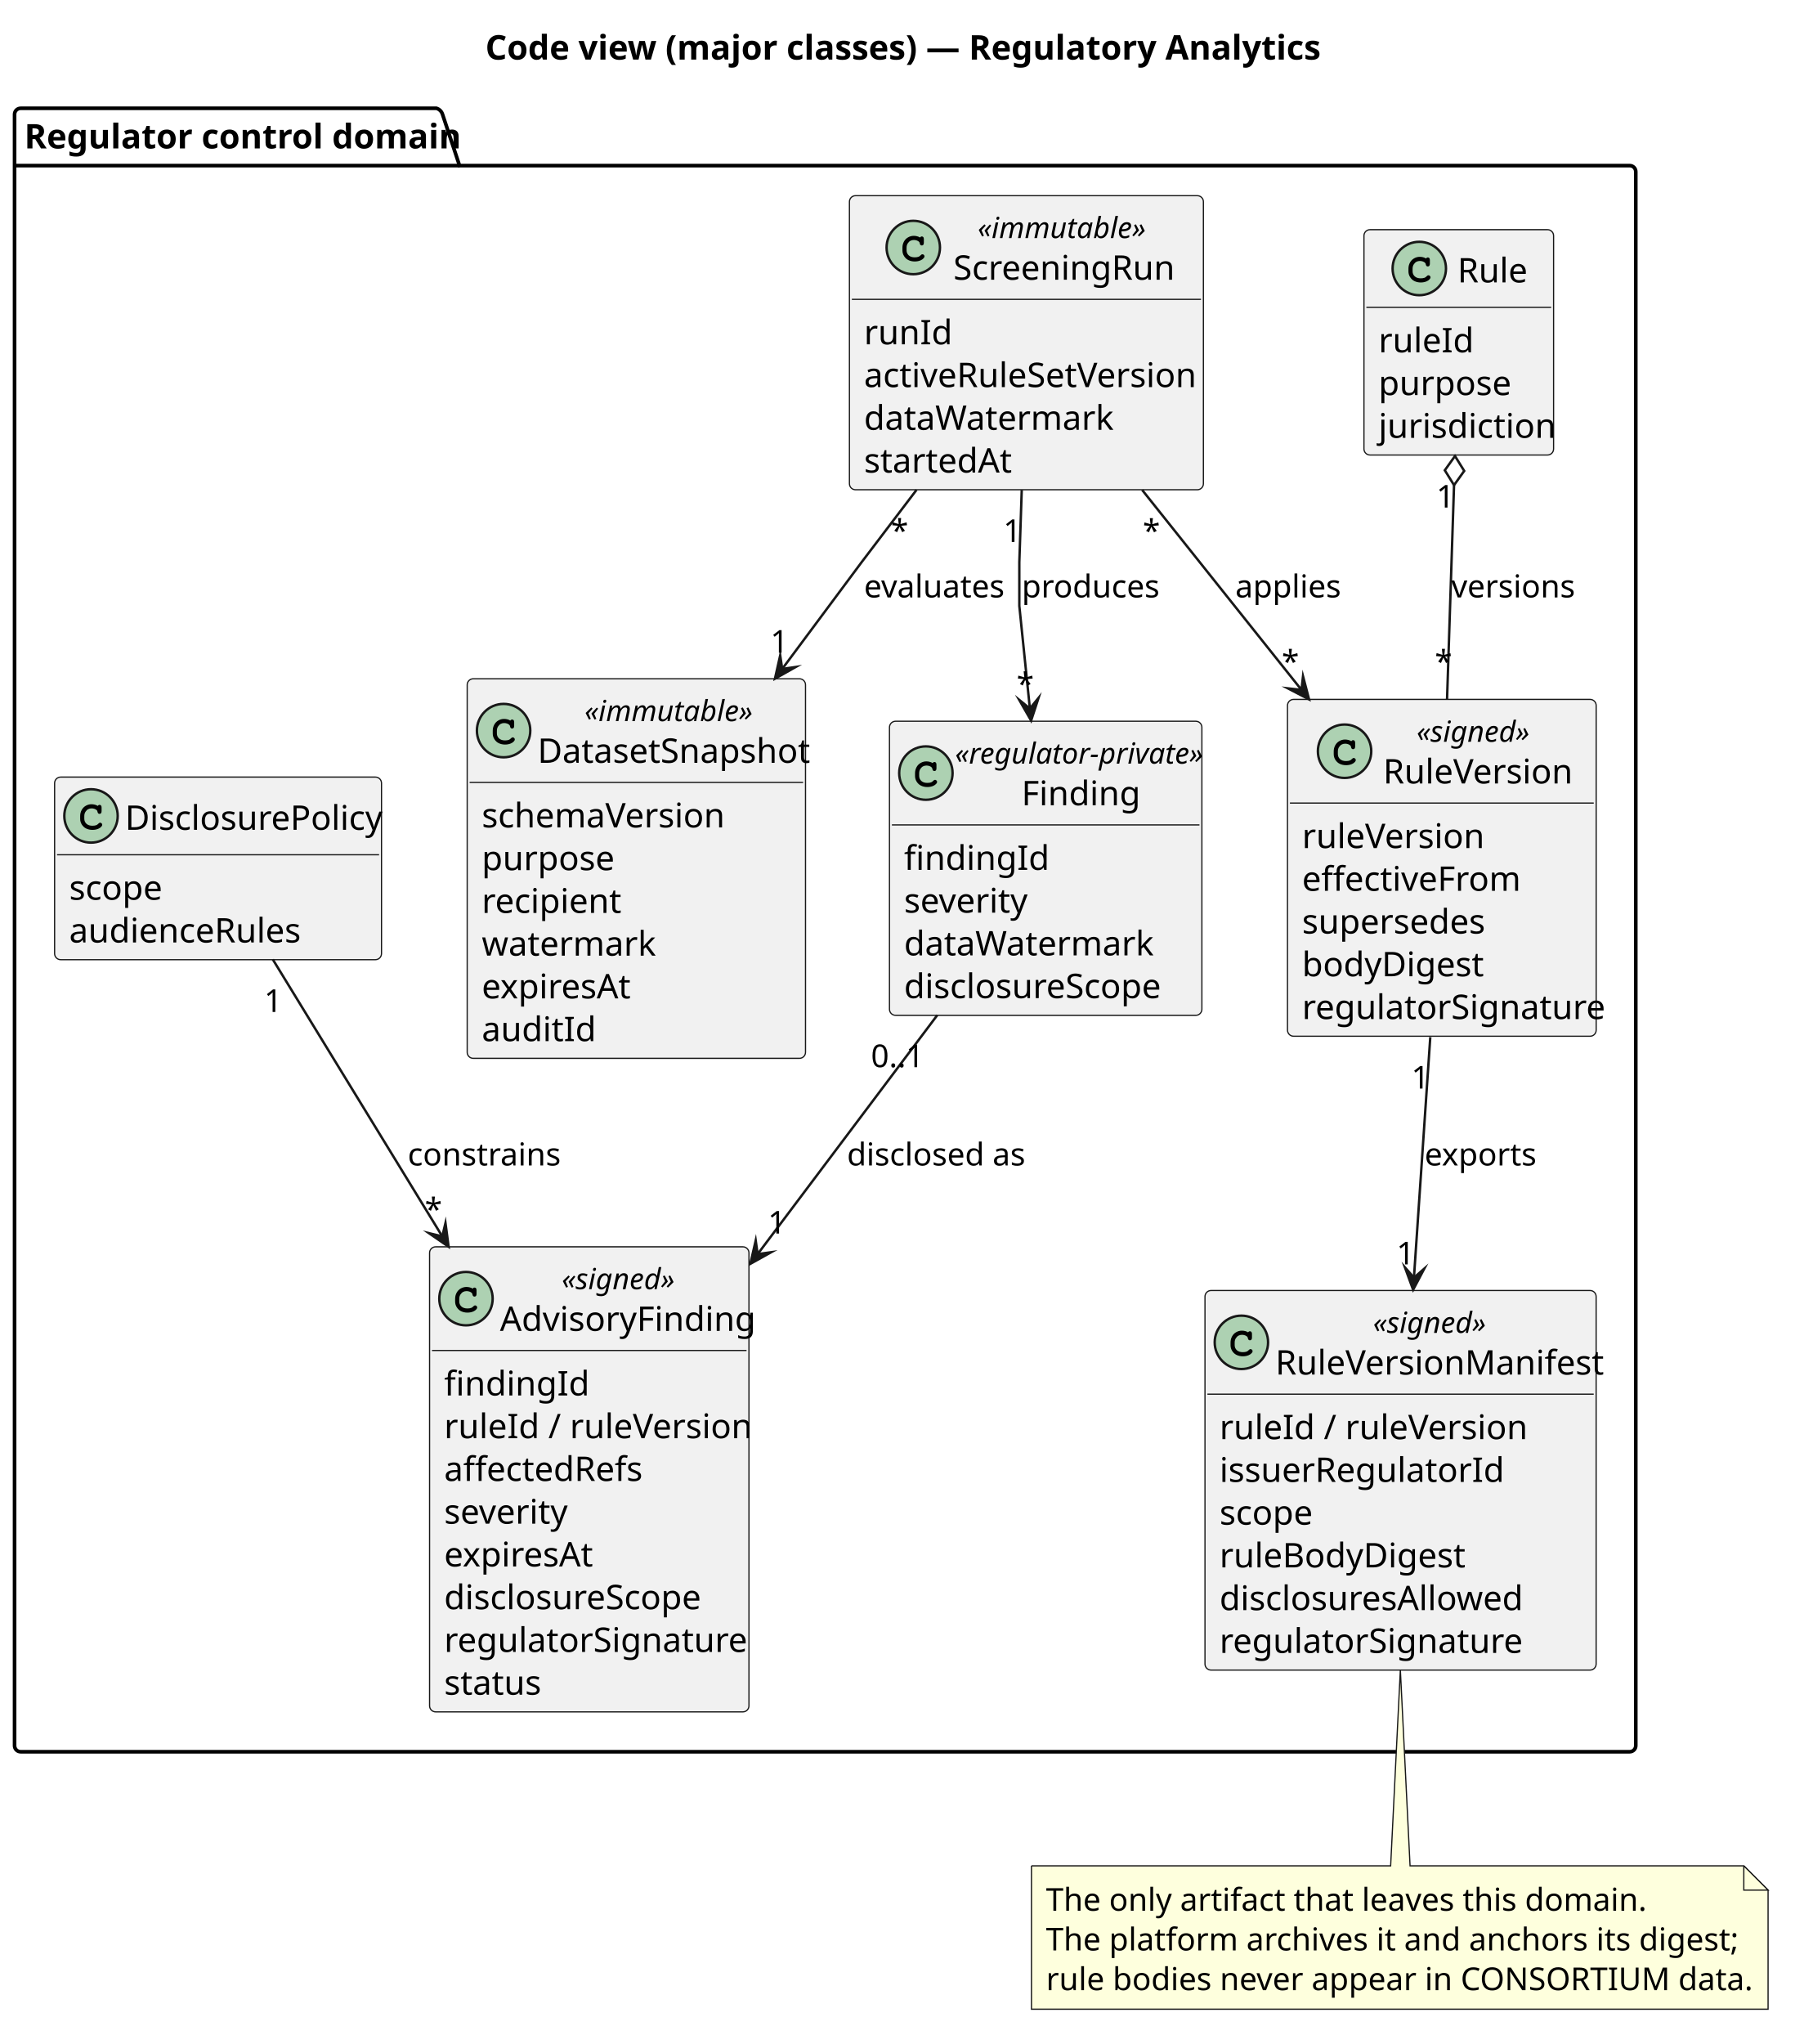
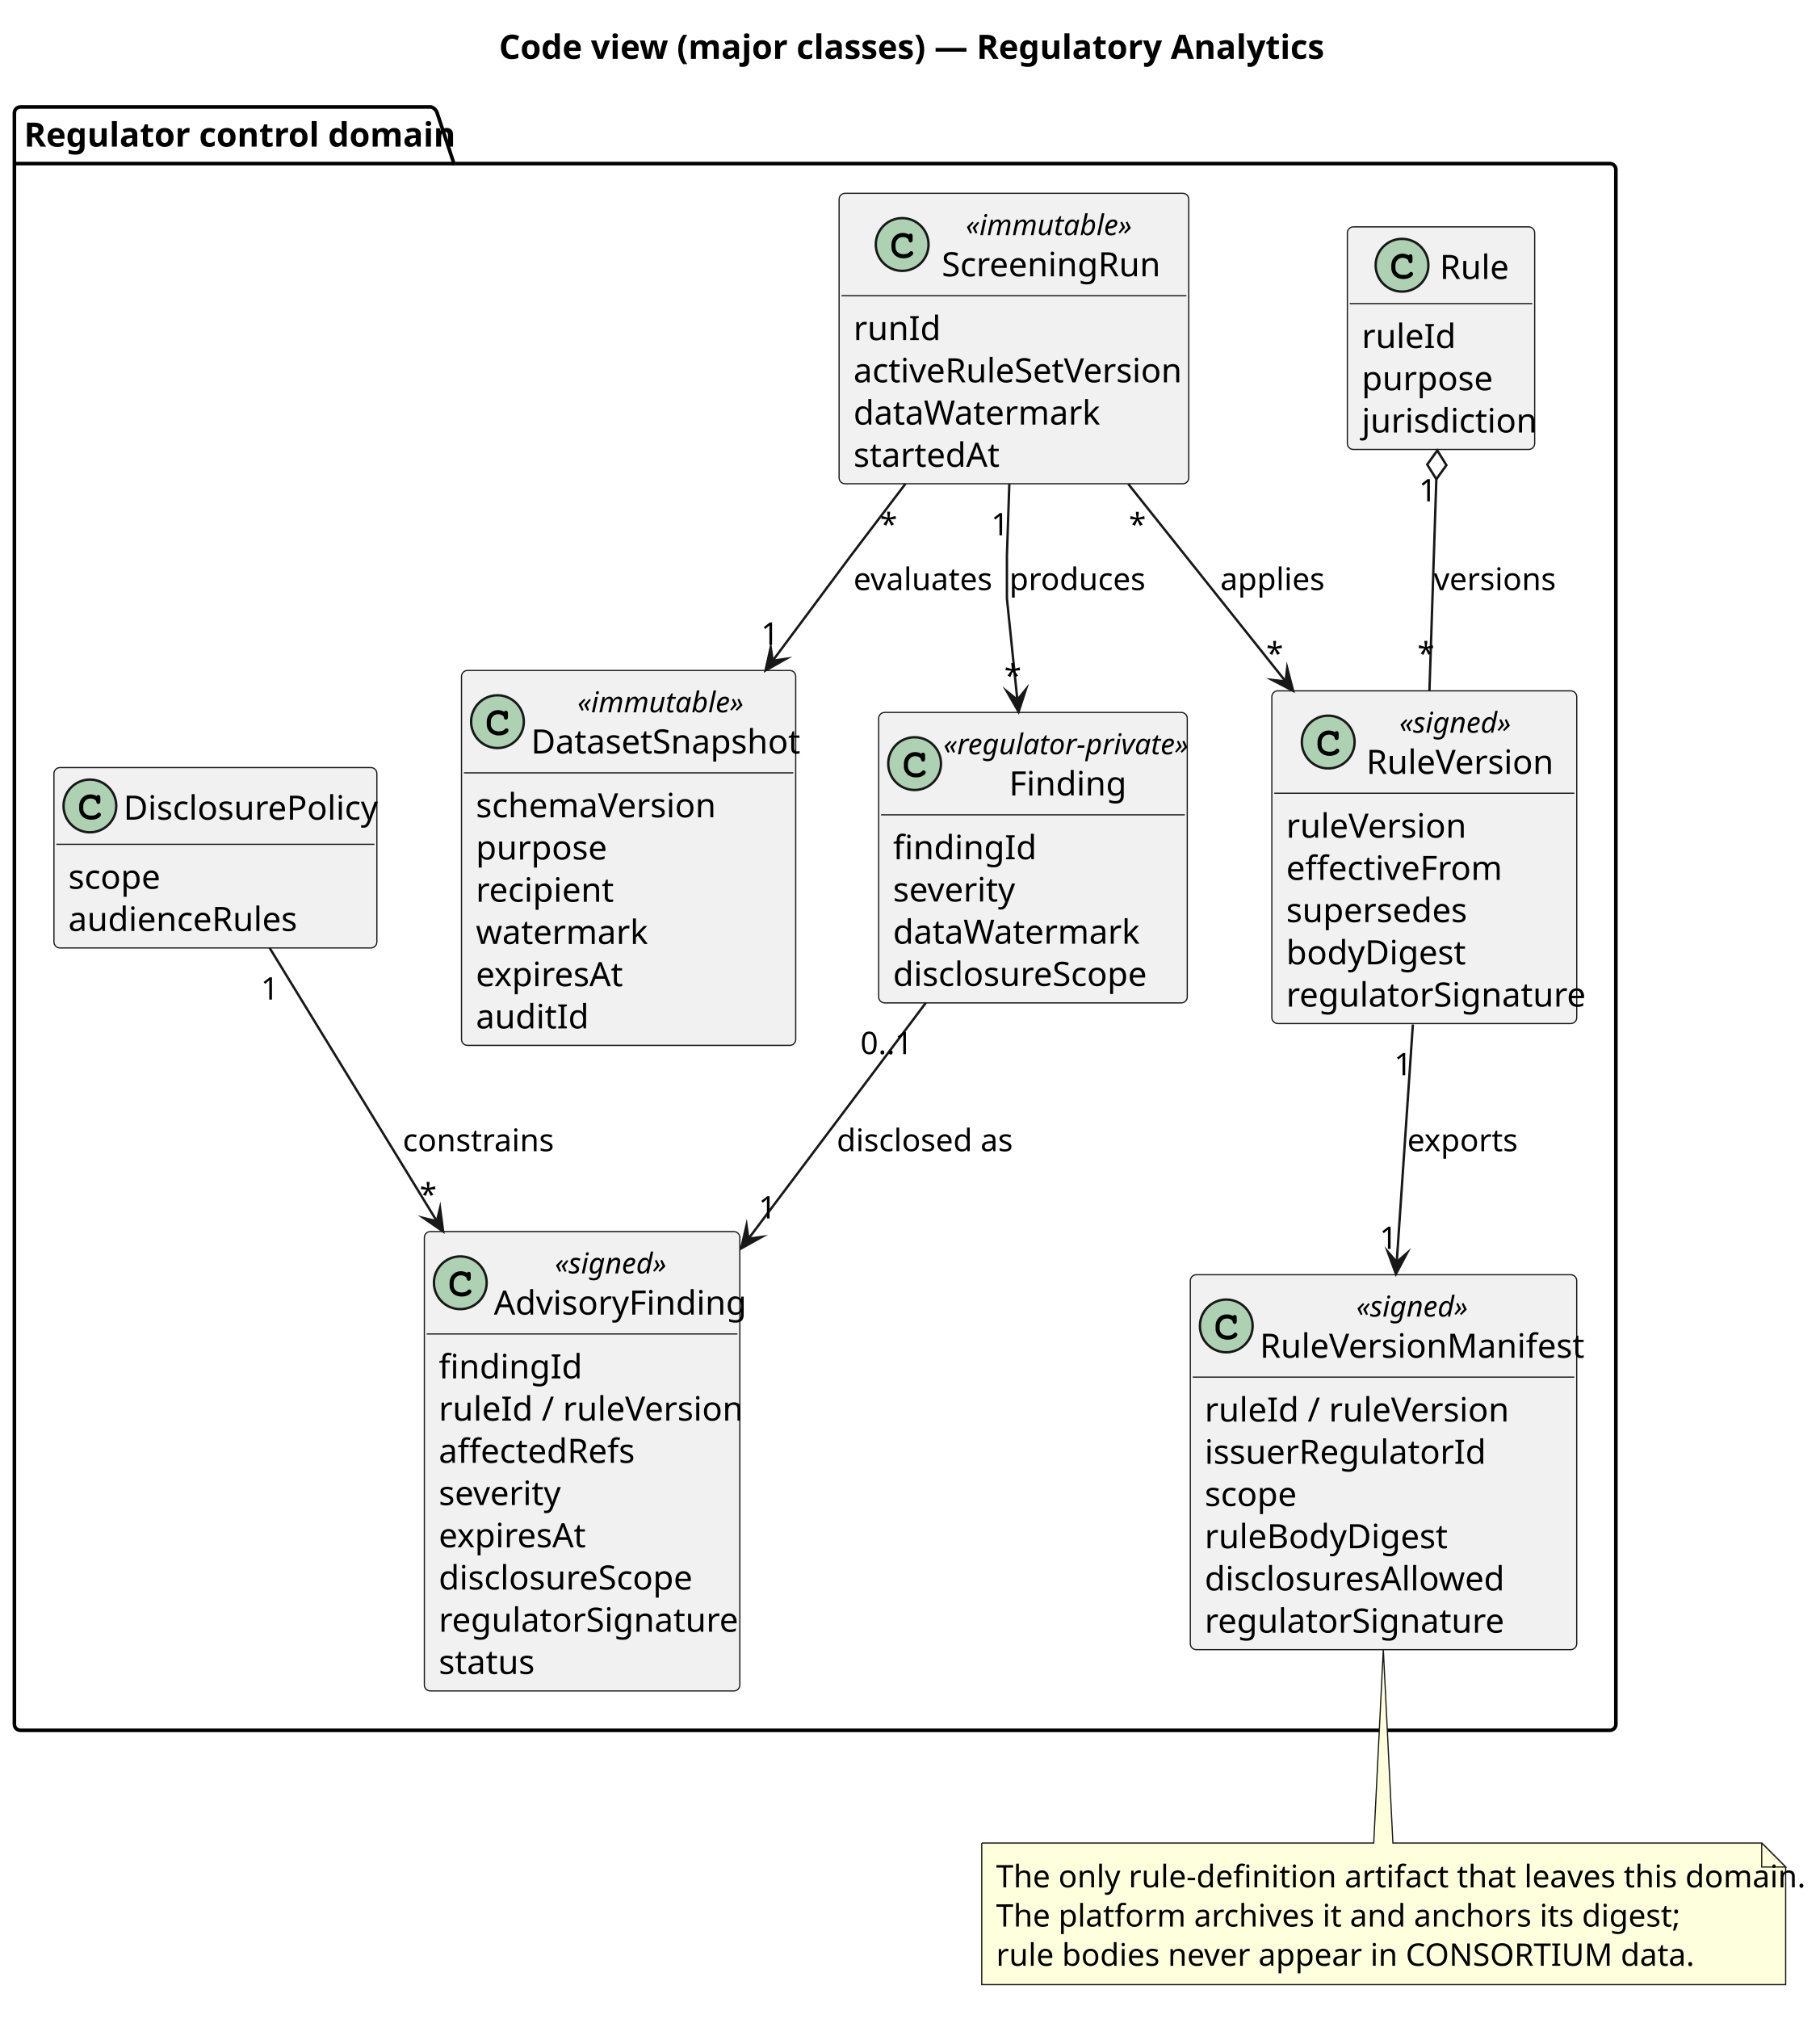
- <svg xmlns="http://www.w3.org/2000/svg" version="1.1" data-diagram-type="CLASS" style="width:743px;height:842px;background:#FFFFFF;" width="743px" height="842px" viewBox="0 0 743 842" zoomAndPan="magnify" preserveAspectRatio="none" contentStyleType="text/css">
+ <svg xmlns="http://www.w3.org/2000/svg" version="1.1" data-diagram-type="CLASS" style="width:759px;height:842px;background:#FFFFFF;" width="759px" height="842px" viewBox="0 0 759 842" zoomAndPan="magnify" preserveAspectRatio="none" contentStyleType="text/css">
  <defs />
  <g font-family="sans-serif" lengthAdjust="spacing">
    <g class="title" data-source-line="2">
-       <text x="199.981" y="24.533" fill="#000" font-size="14" textLength="336.554" font-weight="700">Code view (major classes) — Regulatory Analytics</text>
+       <text x="208.138" y="24.533" fill="#000" font-size="14" textLength="336.554" font-weight="700">Code view (major classes) — Regulatory Analytics</text>
    </g>
    <g class="cluster" data-qualified-name="Regulator control domain" id="ent0001" data-source-line="7">
      <path d="M8.5,44.609 L179.838,44.609 A3.75,3.75 0 0 1 182.338,47.109 L189.338,68.219 L671.5,68.219 A2.5,2.5 0 0 1 674,70.719 L674,719.109 A2.5,2.5 0 0 1 671.5,721.609 L8.5,721.609 A2.5,2.5 0 0 1 6,719.109 L6,47.109 A2.5,2.5 0 0 1 8.5,44.609" style="stroke:#000;stroke-width:1.5;" fill="none" />
      <line x1="6" y1="68.219" x2="189.338" y2="68.219" style="stroke:#000;stroke-width:1.5;" />
      <text x="10" y="61.143" fill="#000" font-size="14" textLength="170.338" font-weight="700">Regulator control domain</text>
    </g>
    <g class="entity" data-qualified-name="Regulator control domain.Rule" id="ent0002" data-source-line="9">
      <rect x="562" y="94.609" width="78.138" height="92.828" fill="#F1F1F1" style="stroke:#181818;stroke-width:0.5;" rx="2.5" ry="2.5" />
      <ellipse cx="584.805" cy="110.609" rx="11" ry="11" fill="#ADD1B2" style="stroke:#181818;stroke-width:1;" />
      <path d="M587.571,106.484 Q587.727,106.266 587.915,106.156 Q588.102,106.047 588.321,106.047 Q588.696,106.047 588.93,106.313 Q589.165,106.563 589.165,107.172 L589.165,108.625 Q589.165,109.234 588.93,109.5 Q588.696,109.766 588.321,109.766 Q587.977,109.766 587.774,109.563 Q587.571,109.375 587.461,108.859 Q587.415,108.5 587.227,108.313 Q586.899,107.938 586.29,107.719 Q585.68,107.5 585.055,107.5 Q584.29,107.5 583.649,107.828 Q583.024,108.156 582.524,108.906 Q582.04,109.656 582.04,110.688 L582.04,111.781 Q582.04,113.016 582.93,113.844 Q583.821,114.656 585.415,114.656 Q586.352,114.656 587.008,114.406 Q587.399,114.25 587.821,113.813 Q588.086,113.547 588.227,113.469 Q588.383,113.391 588.586,113.391 Q588.915,113.391 589.165,113.656 Q589.43,113.906 589.43,114.25 Q589.43,114.594 589.086,115 Q588.586,115.578 587.79,115.906 Q586.711,116.359 585.415,116.359 Q583.899,116.359 582.696,115.734 Q581.711,115.234 581.024,114.172 Q580.336,113.094 580.336,111.813 L580.336,110.656 Q580.336,109.328 580.946,108.188 Q581.571,107.031 582.665,106.422 Q583.758,105.797 584.993,105.797 Q585.727,105.797 586.368,105.969 Q587.024,106.125 587.571,106.484 Z " fill="#000" />
      <text x="600.54" y="116.338" fill="#000" font-size="14" textLength="28.793">Rule</text>
      <line x1="563" y1="126.609" x2="639.138" y2="126.609" style="stroke:#181818;stroke-width:0.5;" />
      <text x="568" y="145.143" fill="#000" font-size="14" textLength="35.021">ruleId</text>
      <text x="568" y="162.752" fill="#000" font-size="14" textLength="50.593">purpose</text>
      <text x="568" y="180.361" fill="#000" font-size="14" textLength="66.138">jurisdiction</text>
    </g>
    <g class="entity" data-qualified-name="Regulator control domain.RuleVersion" id="ent0003" data-source-line="15">
      <rect x="530.5" y="288.109" width="127.186" height="138.75" fill="#F1F1F1" style="stroke:#181818;stroke-width:0.5;" rx="2.5" ry="2.5" />
      <ellipse cx="554.016" cy="309.461" rx="11" ry="11" fill="#ADD1B2" style="stroke:#181818;stroke-width:1;" />
      <path d="M556.781,305.336 Q556.938,305.117 557.125,305.008 Q557.313,304.898 557.531,304.898 Q557.906,304.898 558.141,305.164 Q558.375,305.414 558.375,306.023 L558.375,307.477 Q558.375,308.086 558.141,308.352 Q557.906,308.617 557.531,308.617 Q557.188,308.617 556.984,308.414 Q556.781,308.227 556.672,307.711 Q556.625,307.352 556.438,307.164 Q556.109,306.789 555.5,306.57 Q554.891,306.352 554.266,306.352 Q553.5,306.352 552.859,306.68 Q552.234,307.008 551.734,307.758 Q551.25,308.508 551.25,309.539 L551.25,310.633 Q551.25,311.867 552.141,312.695 Q553.031,313.508 554.625,313.508 Q555.563,313.508 556.219,313.258 Q556.609,313.102 557.031,312.664 Q557.297,312.398 557.438,312.32 Q557.594,312.242 557.797,312.242 Q558.125,312.242 558.375,312.508 Q558.641,312.758 558.641,313.102 Q558.641,313.445 558.297,313.852 Q557.797,314.43 557,314.758 Q555.922,315.211 554.625,315.211 Q553.109,315.211 551.906,314.586 Q550.922,314.086 550.234,313.023 Q549.547,311.945 549.547,310.664 L549.547,309.508 Q549.547,308.18 550.156,307.039 Q550.781,305.883 551.875,305.273 Q552.969,304.648 554.203,304.648 Q554.938,304.648 555.578,304.82 Q556.234,304.977 556.781,305.336 Z " fill="#000" />
      <text x="583.684" y="305.566" fill="#000" font-size="12" textLength="48.709" font-style="italic">«signed»</text>
      <text x="569.908" y="322.736" fill="#000" font-size="14" textLength="76.262">RuleVersion</text>
      <line x1="531.5" y1="330.813" x2="656.686" y2="330.813" style="stroke:#181818;stroke-width:0.5;" />
      <text x="536.5" y="349.346" fill="#000" font-size="14" textLength="70.813">ruleVersion</text>
      <text x="536.5" y="366.955" fill="#000" font-size="14" textLength="84.8">effectiveFrom</text>
      <text x="536.5" y="384.564" fill="#000" font-size="14" textLength="72.379">supersedes</text>
      <text x="536.5" y="402.174" fill="#000" font-size="14" textLength="70.041">bodyDigest</text>
      <text x="536.5" y="419.783" fill="#000" font-size="14" textLength="115.186">regulatorSignature</text>
    </g>
    <g class="entity" data-qualified-name="Regulator control domain.RuleVersionManifest" id="ent0004" data-source-line="23">
      <rect x="496.5" y="531.609" width="161.172" height="156.359" fill="#F1F1F1" style="stroke:#181818;stroke-width:0.5;" rx="2.5" ry="2.5" />
      <ellipse cx="511.5" cy="552.961" rx="11" ry="11" fill="#ADD1B2" style="stroke:#181818;stroke-width:1;" />
      <path d="M514.266,548.836 Q514.422,548.617 514.609,548.508 Q514.797,548.398 515.016,548.398 Q515.391,548.398 515.625,548.664 Q515.859,548.914 515.859,549.523 L515.859,550.977 Q515.859,551.586 515.625,551.852 Q515.391,552.117 515.016,552.117 Q514.672,552.117 514.469,551.914 Q514.266,551.727 514.156,551.211 Q514.109,550.852 513.922,550.664 Q513.594,550.289 512.984,550.07 Q512.375,549.852 511.75,549.852 Q510.984,549.852 510.344,550.18 Q509.719,550.508 509.219,551.258 Q508.734,552.008 508.734,553.039 L508.734,554.133 Q508.734,555.367 509.625,556.195 Q510.516,557.008 512.109,557.008 Q513.047,557.008 513.703,556.758 Q514.094,556.602 514.516,556.164 Q514.781,555.898 514.922,555.82 Q515.078,555.742 515.281,555.742 Q515.609,555.742 515.859,556.008 Q516.125,556.258 516.125,556.602 Q516.125,556.945 515.781,557.352 Q515.281,557.93 514.484,558.258 Q513.406,558.711 512.109,558.711 Q510.594,558.711 509.391,558.086 Q508.406,557.586 507.719,556.523 Q507.031,555.445 507.031,554.164 L507.031,553.008 Q507.031,551.68 507.641,550.539 Q508.266,549.383 509.359,548.773 Q510.453,548.148 511.688,548.148 Q512.422,548.148 513.063,548.32 Q513.719,548.477 514.266,548.836 Z " fill="#000" />
      <text x="565.731" y="549.066" fill="#000" font-size="12" textLength="48.709" font-style="italic">«signed»</text>
      <text x="525.5" y="566.236" fill="#000" font-size="14" textLength="129.172">RuleVersionManifest</text>
      <line x1="497.5" y1="574.313" x2="656.672" y2="574.313" style="stroke:#181818;stroke-width:0.5;" />
      <text x="502.5" y="592.846" fill="#000" font-size="14" textLength="117.503">ruleId / ruleVersion</text>
      <text x="502.5" y="610.455" fill="#000" font-size="14" textLength="109.724">issuerRegulatorId</text>
      <text x="502.5" y="628.064" fill="#000" font-size="14" textLength="37.358">scope</text>
      <text x="502.5" y="645.674" fill="#000" font-size="14" textLength="94.938">ruleBodyDigest</text>
      <text x="502.5" y="663.283" fill="#000" font-size="14" textLength="119.055">disclosuresAllowed</text>
      <text x="502.5" y="680.893" fill="#000" font-size="14" textLength="115.186">regulatorSignature</text>
    </g>
    <g class="entity" data-qualified-name="Regulator control domain.DatasetSnapshot" id="ent0005" data-source-line="32">
      <rect x="192.5" y="279.609" width="139.406" height="156.359" fill="#F1F1F1" style="stroke:#181818;stroke-width:0.5;" rx="2.5" ry="2.5" />
      <ellipse cx="207.5" cy="300.961" rx="11" ry="11" fill="#ADD1B2" style="stroke:#181818;stroke-width:1;" />
      <path d="M210.266,296.836 Q210.422,296.617 210.609,296.508 Q210.797,296.398 211.016,296.398 Q211.391,296.398 211.625,296.664 Q211.859,296.914 211.859,297.523 L211.859,298.977 Q211.859,299.586 211.625,299.852 Q211.391,300.117 211.016,300.117 Q210.672,300.117 210.469,299.914 Q210.266,299.727 210.156,299.211 Q210.109,298.852 209.922,298.664 Q209.594,298.289 208.984,298.07 Q208.375,297.852 207.75,297.852 Q206.984,297.852 206.344,298.18 Q205.719,298.508 205.219,299.258 Q204.734,300.008 204.734,301.039 L204.734,302.133 Q204.734,303.367 205.625,304.195 Q206.516,305.008 208.109,305.008 Q209.047,305.008 209.703,304.758 Q210.094,304.602 210.516,304.164 Q210.781,303.898 210.922,303.82 Q211.078,303.742 211.281,303.742 Q211.609,303.742 211.859,304.008 Q212.125,304.258 212.125,304.602 Q212.125,304.945 211.781,305.352 Q211.281,305.93 210.484,306.258 Q209.406,306.711 208.109,306.711 Q206.594,306.711 205.391,306.086 Q204.406,305.586 203.719,304.523 Q203.031,303.445 203.031,302.164 L203.031,301.008 Q203.031,299.68 203.641,298.539 Q204.266,297.383 205.359,296.773 Q206.453,296.148 207.688,296.148 Q208.422,296.148 209.063,296.32 Q209.719,296.477 210.266,296.836 Z " fill="#000" />
      <text x="240.853" y="297.066" fill="#000" font-size="12" textLength="68.701" font-style="italic">«immutable»</text>
      <text x="221.5" y="314.236" fill="#000" font-size="14" textLength="107.406">DatasetSnapshot</text>
      <line x1="193.5" y1="322.313" x2="330.906" y2="322.313" style="stroke:#181818;stroke-width:0.5;" />
      <text x="198.5" y="340.846" fill="#000" font-size="14" textLength="96.489">schemaVersion</text>
      <text x="198.5" y="358.455" fill="#000" font-size="14" textLength="50.593">purpose</text>
      <text x="198.5" y="376.064" fill="#000" font-size="14" textLength="52.917">recipient</text>
      <text x="198.5" y="393.674" fill="#000" font-size="14" textLength="65.345">watermark</text>
      <text x="198.5" y="411.283" fill="#000" font-size="14" textLength="58.358">expiresAt</text>
      <text x="198.5" y="428.893" fill="#000" font-size="14" textLength="42.034">auditId</text>
    </g>
    <g class="entity" data-qualified-name="Regulator control domain.ScreeningRun" id="ent0006" data-source-line="41">
      <rect x="350" y="80.609" width="145.848" height="121.141" fill="#F1F1F1" style="stroke:#181818;stroke-width:0.5;" rx="2.5" ry="2.5" />
      <ellipse cx="376.306" cy="101.961" rx="11" ry="11" fill="#ADD1B2" style="stroke:#181818;stroke-width:1;" />
      <path d="M379.071,97.836 Q379.228,97.617 379.415,97.508 Q379.603,97.398 379.821,97.398 Q380.196,97.398 380.431,97.664 Q380.665,97.914 380.665,98.523 L380.665,99.977 Q380.665,100.586 380.431,100.852 Q380.196,101.117 379.821,101.117 Q379.478,101.117 379.275,100.914 Q379.071,100.727 378.962,100.211 Q378.915,99.852 378.728,99.664 Q378.4,99.289 377.79,99.07 Q377.181,98.852 376.556,98.852 Q375.79,98.852 375.15,99.18 Q374.525,99.508 374.025,100.258 Q373.54,101.008 373.54,102.039 L373.54,103.133 Q373.54,104.367 374.431,105.195 Q375.321,106.008 376.915,106.008 Q377.853,106.008 378.509,105.758 Q378.9,105.602 379.321,105.164 Q379.587,104.898 379.728,104.82 Q379.884,104.742 380.087,104.742 Q380.415,104.742 380.665,105.008 Q380.931,105.258 380.931,105.602 Q380.931,105.945 380.587,106.352 Q380.087,106.93 379.29,107.258 Q378.212,107.711 376.915,107.711 Q375.4,107.711 374.196,107.086 Q373.212,106.586 372.525,105.523 Q371.837,104.445 371.837,103.164 L371.837,102.008 Q371.837,100.68 372.446,99.539 Q373.071,98.383 374.165,97.773 Q375.259,97.148 376.493,97.148 Q377.228,97.148 377.868,97.32 Q378.525,97.477 379.071,97.836 Z " fill="#000" />
      <text x="402.829" y="98.066" fill="#000" font-size="12" textLength="68.701" font-style="italic">«immutable»</text>
      <text x="392.818" y="115.236" fill="#000" font-size="14" textLength="88.724">ScreeningRun</text>
      <line x1="351" y1="123.313" x2="494.848" y2="123.313" style="stroke:#181818;stroke-width:0.5;" />
      <text x="356" y="141.846" fill="#000" font-size="14" textLength="31.91">runId</text>
      <text x="356" y="159.455" fill="#000" font-size="14" textLength="133.848">activeRuleSetVersion</text>
      <text x="356" y="177.064" fill="#000" font-size="14" textLength="95.696">dataWatermark</text>
      <text x="356" y="194.674" fill="#000" font-size="14" textLength="56.027">startedAt</text>
    </g>
    <g class="entity" data-qualified-name="Regulator control domain.Finding" id="ent0007" data-source-line="48">
      <rect x="366.5" y="297.109" width="128.723" height="121.141" fill="#F1F1F1" style="stroke:#181818;stroke-width:0.5;" rx="2.5" ry="2.5" />
      <ellipse cx="381.5" cy="318.461" rx="11" ry="11" fill="#ADD1B2" style="stroke:#181818;stroke-width:1;" />
      <path d="M384.266,314.336 Q384.422,314.117 384.609,314.008 Q384.797,313.898 385.016,313.898 Q385.391,313.898 385.625,314.164 Q385.859,314.414 385.859,315.023 L385.859,316.477 Q385.859,317.086 385.625,317.352 Q385.391,317.617 385.016,317.617 Q384.672,317.617 384.469,317.414 Q384.266,317.227 384.156,316.711 Q384.109,316.352 383.922,316.164 Q383.594,315.789 382.984,315.57 Q382.375,315.352 381.75,315.352 Q380.984,315.352 380.344,315.68 Q379.719,316.008 379.219,316.758 Q378.734,317.508 378.734,318.539 L378.734,319.633 Q378.734,320.867 379.625,321.695 Q380.516,322.508 382.109,322.508 Q383.047,322.508 383.703,322.258 Q384.094,322.102 384.516,321.664 Q384.781,321.398 384.922,321.32 Q385.078,321.242 385.281,321.242 Q385.609,321.242 385.859,321.508 Q386.125,321.758 386.125,322.102 Q386.125,322.445 385.781,322.852 Q385.281,323.43 384.484,323.758 Q383.406,324.211 382.109,324.211 Q380.594,324.211 379.391,323.586 Q378.406,323.086 377.719,322.023 Q377.031,320.945 377.031,319.664 L377.031,318.508 Q377.031,317.18 377.641,316.039 Q378.266,314.883 379.359,314.273 Q380.453,313.648 381.688,313.648 Q382.422,313.648 383.063,313.82 Q383.719,313.977 384.266,314.336 Z " fill="#000" />
      <text x="393.5" y="314.566" fill="#000" font-size="12" textLength="100.723" font-style="italic">«regulator-private»</text>
      <text x="420.903" y="331.736" fill="#000" font-size="14" textLength="45.917">Finding</text>
      <line x1="367.5" y1="339.813" x2="494.223" y2="339.813" style="stroke:#181818;stroke-width:0.5;" />
      <text x="372.5" y="358.346" fill="#000" font-size="14" textLength="52.931">findingId</text>
      <text x="372.5" y="375.955" fill="#000" font-size="14" textLength="48.234">severity</text>
      <text x="372.5" y="393.564" fill="#000" font-size="14" textLength="95.696">dataWatermark</text>
      <text x="372.5" y="411.174" fill="#000" font-size="14" textLength="102.724">disclosureScope</text>
    </g>
    <g class="entity" data-qualified-name="Regulator control domain.AdvisoryFinding" id="ent0008" data-source-line="55">
      <rect x="177" y="513.609" width="131.6" height="191.578" fill="#F1F1F1" style="stroke:#181818;stroke-width:0.5;" rx="2.5" ry="2.5" />
      <ellipse cx="192" cy="534.961" rx="11" ry="11" fill="#ADD1B2" style="stroke:#181818;stroke-width:1;" />
      <path d="M194.766,530.836 Q194.922,530.617 195.109,530.508 Q195.297,530.398 195.516,530.398 Q195.891,530.398 196.125,530.664 Q196.359,530.914 196.359,531.523 L196.359,532.977 Q196.359,533.586 196.125,533.852 Q195.891,534.117 195.516,534.117 Q195.172,534.117 194.969,533.914 Q194.766,533.727 194.656,533.211 Q194.609,532.852 194.422,532.664 Q194.094,532.289 193.484,532.07 Q192.875,531.852 192.25,531.852 Q191.484,531.852 190.844,532.18 Q190.219,532.508 189.719,533.258 Q189.234,534.008 189.234,535.039 L189.234,536.133 Q189.234,537.367 190.125,538.195 Q191.016,539.008 192.609,539.008 Q193.547,539.008 194.203,538.758 Q194.594,538.602 195.016,538.164 Q195.281,537.898 195.422,537.82 Q195.578,537.742 195.781,537.742 Q196.109,537.742 196.359,538.008 Q196.625,538.258 196.625,538.602 Q196.625,538.945 196.281,539.352 Q195.781,539.93 194.984,540.258 Q193.906,540.711 192.609,540.711 Q191.094,540.711 189.891,540.086 Q188.906,539.586 188.219,538.523 Q187.531,537.445 187.531,536.164 L187.531,535.008 Q187.531,533.68 188.141,532.539 Q188.766,531.383 189.859,530.773 Q190.953,530.148 192.188,530.148 Q192.922,530.148 193.563,530.32 Q194.219,530.477 194.766,530.836 Z " fill="#000" />
      <text x="231.445" y="531.066" fill="#000" font-size="12" textLength="48.709" font-style="italic">«signed»</text>
      <text x="206" y="548.236" fill="#000" font-size="14" textLength="99.6">AdvisoryFinding</text>
      <line x1="178" y1="556.313" x2="307.6" y2="556.313" style="stroke:#181818;stroke-width:0.5;" />
      <text x="183" y="574.846" fill="#000" font-size="14" textLength="52.931">findingId</text>
      <text x="183" y="592.455" fill="#000" font-size="14" textLength="117.503">ruleId / ruleVersion</text>
      <text x="183" y="610.064" fill="#000" font-size="14" textLength="78.6">affectedRefs</text>
      <text x="183" y="627.674" fill="#000" font-size="14" textLength="48.234">severity</text>
      <text x="183" y="645.283" fill="#000" font-size="14" textLength="58.358">expiresAt</text>
      <text x="183" y="662.893" fill="#000" font-size="14" textLength="102.724">disclosureScope</text>
      <text x="183" y="680.502" fill="#000" font-size="14" textLength="115.186">regulatorSignature</text>
      <text x="183" y="698.111" fill="#000" font-size="14" textLength="37.352">status</text>
    </g>
    <g class="entity" data-qualified-name="Regulator control domain.DisclosurePolicy" id="ent0009" data-source-line="66">
      <rect x="22.5" y="320.109" width="134.696" height="75.219" fill="#F1F1F1" style="stroke:#181818;stroke-width:0.5;" rx="2.5" ry="2.5" />
      <ellipse cx="37.5" cy="336.109" rx="11" ry="11" fill="#ADD1B2" style="stroke:#181818;stroke-width:1;" />
      <path d="M40.266,331.984 Q40.422,331.766 40.609,331.656 Q40.797,331.547 41.016,331.547 Q41.391,331.547 41.625,331.813 Q41.859,332.063 41.859,332.672 L41.859,334.125 Q41.859,334.734 41.625,335 Q41.391,335.266 41.016,335.266 Q40.672,335.266 40.469,335.063 Q40.266,334.875 40.156,334.359 Q40.109,334 39.922,333.813 Q39.594,333.438 38.984,333.219 Q38.375,333 37.75,333 Q36.984,333 36.344,333.328 Q35.719,333.656 35.219,334.406 Q34.734,335.156 34.734,336.188 L34.734,337.281 Q34.734,338.516 35.625,339.344 Q36.516,340.156 38.109,340.156 Q39.047,340.156 39.703,339.906 Q40.094,339.75 40.516,339.313 Q40.781,339.047 40.922,338.969 Q41.078,338.891 41.281,338.891 Q41.609,338.891 41.859,339.156 Q42.125,339.406 42.125,339.75 Q42.125,340.094 41.781,340.5 Q41.281,341.078 40.484,341.406 Q39.406,341.859 38.109,341.859 Q36.594,341.859 35.391,341.234 Q34.406,340.734 33.719,339.672 Q33.031,338.594 33.031,337.313 L33.031,336.156 Q33.031,334.828 33.641,333.688 Q34.266,332.531 35.359,331.922 Q36.453,331.297 37.688,331.297 Q38.422,331.297 39.063,331.469 Q39.719,331.625 40.266,331.984 Z " fill="#000" />
      <text x="51.5" y="341.838" fill="#000" font-size="14" textLength="102.696">DisclosurePolicy</text>
      <line x1="23.5" y1="352.109" x2="156.196" y2="352.109" style="stroke:#181818;stroke-width:0.5;" />
      <text x="28.5" y="370.643" fill="#000" font-size="14" textLength="37.358">scope</text>
      <text x="28.5" y="388.252" fill="#000" font-size="14" textLength="92.62">audienceRules</text>
    </g>
    <g class="entity" data-qualified-name="GMN17" id="ent0018" data-source-line="81">
-       <path d="M425,768.609 L425,827.664 A0,0 0 0 0 425,827.664 L728.515,827.664 A0,0 0 0 0 728.515,827.664 L728.515,778.609 L718.515,768.609 L581,768.609 L577,687.809 L573,768.609 L425,768.609 A0,0 0 0 0 425,768.609" style="stroke:#181818;stroke-width:0.5;" fill="#FEFFDD" />
-       <path d="M718.515,768.609 L718.515,778.609 L728.515,778.609 L718.515,768.609" style="stroke:#181818;stroke-width:0.5;" fill="#FEFFDD" />
-       <text x="431" y="787.104" fill="#000" font-size="13" textLength="232.673">The only artifact that leaves this domain.</text>
-       <text x="431" y="803.456" fill="#000" font-size="13" textLength="268.792">The platform archives it and anchors its digest;</text>
-       <text x="431" y="819.808" fill="#000" font-size="13" textLength="282.515">rule bodies never appear in CONSORTIUM data.</text>
+       <path d="M409.5,768.609 L409.5,827.664 A0,0 0 0 0 409.5,827.664 L744.83,827.664 A0,0 0 0 0 744.83,827.664 L744.83,778.609 L734.83,768.609 L581,768.609 L577,687.809 L573,768.609 L409.5,768.609 A0,0 0 0 0 409.5,768.609" style="stroke:#181818;stroke-width:0.5;" fill="#FEFFDD" />
+       <path d="M734.83,768.609 L734.83,778.609 L744.83,778.609 L734.83,768.609" style="stroke:#181818;stroke-width:0.5;" fill="#FEFFDD" />
+       <text x="415.5" y="787.104" fill="#000" font-size="13" textLength="314.33">The only rule-definition artifact that leaves this domain.</text>
+       <text x="415.5" y="803.456" fill="#000" font-size="13" textLength="268.792">The platform archives it and anchors its digest;</text>
+       <text x="415.5" y="819.808" fill="#000" font-size="13" textLength="282.515">rule bodies never appear in CONSORTIUM data.</text>
    </g>
    <g class="link" data-entity-1="ent0002" data-entity-2="ent0003" id="lnk10" data-source-line="72" data-link-type="aggregation">
      <path d="M599.119,199.853 C598.169,229.013 597.3,255.339 596.24,288.099" style="stroke:#181818;stroke-width:1;" fill="none" id="Rule-backto-RuleVersion" codeLine="72" />
      <polygon points="599.51,187.859,595.317,193.726,599.119,199.853,603.313,193.986,599.51,187.859" fill="none" style="stroke:#181818;stroke-width:1;stroke-linejoin:miter;stroke-miterlimit:10;" />
      <text x="598" y="246.104" fill="#000" font-size="13" textLength="48.407">versions</text>
      <text x="591.815" y="209.091" fill="#000" font-size="13">1</text>
      <text x="591.205" y="277.15" fill="#000" font-size="13">*</text>
    </g>
    <g class="link" data-entity-1="ent0003" data-entity-2="ent0004" id="lnk11" data-source-line="73" data-link-type="dependency">
      <path d="M589.33,427.249 C587.14,459.489 584.859,493.061 582.599,526.321" style="stroke:#181818;stroke-width:1;" fill="none" id="RuleVersion-to-RuleVersionManifest" codeLine="73" />
      <polygon points="582.26,531.309,586.861,522.601,582.599,526.321,578.879,522.059,582.26,531.309" fill="#181818" style="stroke:#181818;stroke-width:1;stroke-linejoin:miter;stroke-miterlimit:10;" />
      <text x="587" y="480.104" fill="#000" font-size="13" textLength="42.631">exports</text>
      <text x="581.528" y="448.417" fill="#000" font-size="13">1</text>
      <text x="575.425" y="520.848" fill="#000" font-size="13">1</text>
    </g>
    <g class="link" data-entity-1="ent0006" data-entity-2="ent0005" id="lnk12" data-source-line="74" data-link-type="dependency">
      <path d="M377.64,201.809 C365.17,218.229 355,231.609 355,231.609 C355,231.609 341.435,249.848 322.295,275.568" style="stroke:#181818;stroke-width:1;" fill="none" id="ScreeningRun-to-DatasetSnapshot" codeLine="74" />
      <polygon points="319.31,279.579,327.892,274.747,322.295,275.568,321.474,269.971,319.31,279.579" fill="#181818" style="stroke:#181818;stroke-width:1;stroke-linejoin:miter;stroke-miterlimit:10;" />
      <text x="356" y="246.104" fill="#000" font-size="13" textLength="55.65">evaluates</text>
      <text x="367.118" y="223.26" fill="#000" font-size="13">*</text>
      <text x="317.43" y="268.874" fill="#000" font-size="13">1</text>
    </g>
    <g class="link" data-entity-1="ent0006" data-entity-2="ent0003" id="lnk13" data-source-line="75" data-link-type="dependency">
      <path d="M470.63,201.859 C491.98,228.639 514.154,256.449 536.264,284.189" style="stroke:#181818;stroke-width:1;" fill="none" id="ScreeningRun-to-RuleVersion" codeLine="75" />
      <polygon points="539.38,288.099,536.898,278.568,536.264,284.189,530.642,283.555,539.38,288.099" fill="#181818" style="stroke:#181818;stroke-width:1;stroke-linejoin:miter;stroke-miterlimit:10;" />
      <text x="509" y="246.104" fill="#000" font-size="13" textLength="41.196">applies</text>
      <text x="470.86" y="223.316" fill="#000" font-size="13">*</text>
      <text x="528.126" y="277.15" fill="#000" font-size="13">*</text>
    </g>
    <g class="link" data-entity-1="ent0006" data-entity-2="ent0007" id="lnk14" data-source-line="76" data-link-type="dependency">
      <path d="M421,201.809 C420.45,218.229 420,231.609 420,231.609 C420,231.609 420,249.609 420,249.609 C420,249.609 421.829,267.366 424.349,291.876" style="stroke:#181818;stroke-width:1;" fill="none" id="ScreeningRun-to-Finding" codeLine="76" />
      <polygon points="424.86,296.849,427.919,287.487,424.349,291.876,419.96,288.306,424.86,296.849" fill="#181818" style="stroke:#181818;stroke-width:1;stroke-linejoin:miter;stroke-miterlimit:10;" />
      <text x="421" y="246.104" fill="#000" font-size="13" textLength="53.479">produces</text>
      <text x="413.386" y="223.26" fill="#000" font-size="13">1</text>
      <text x="418.88" y="286.406" fill="#000" font-size="13">*</text>
    </g>
    <g class="link" data-entity-1="ent0007" data-entity-2="ent0008" id="lnk15" data-source-line="77" data-link-type="dependency">
      <path d="M386.21,418.169 C363.18,448.789 337.675,482.703 312.175,516.623" style="stroke:#181818;stroke-width:1;" fill="none" id="Finding-to-AdvisoryFinding" codeLine="77" />
      <polygon points="309.17,520.619,317.775,515.829,312.175,516.623,311.381,511.022,309.17,520.619" fill="#181818" style="stroke:#181818;stroke-width:1;stroke-linejoin:miter;stroke-miterlimit:10;" />
      <text x="349" y="480.104" fill="#000" font-size="13" textLength="71.538">disclosed as</text>
      <text x="358.873" y="439.604" fill="#000" font-size="13" textLength="21.684">0..1</text>
      <text x="316.387" y="508.152" fill="#000" font-size="13">1</text>
    </g>
    <g class="link" data-entity-1="ent0009" data-entity-2="ent0008" id="lnk16" data-source-line="78" data-link-type="dependency">
      <path d="M112.41,395.229 C131.42,426.289 156.94,467.985 182.23,509.305" style="stroke:#181818;stroke-width:1;" fill="none" id="DisclosurePolicy-to-AdvisoryFinding" codeLine="78" />
      <polygon points="184.84,513.569,183.553,503.805,182.23,509.305,176.73,507.981,184.84,513.569" fill="#181818" style="stroke:#181818;stroke-width:1;stroke-linejoin:miter;stroke-miterlimit:10;" />
      <text x="168" y="480.104" fill="#000" font-size="13" textLength="59.249">constrains</text>
      <text x="108.826" y="416.862" fill="#000" font-size="13">1</text>
      <text x="175.024" y="502.805" fill="#000" font-size="13">*</text>
    </g>
  </g>
</svg>
